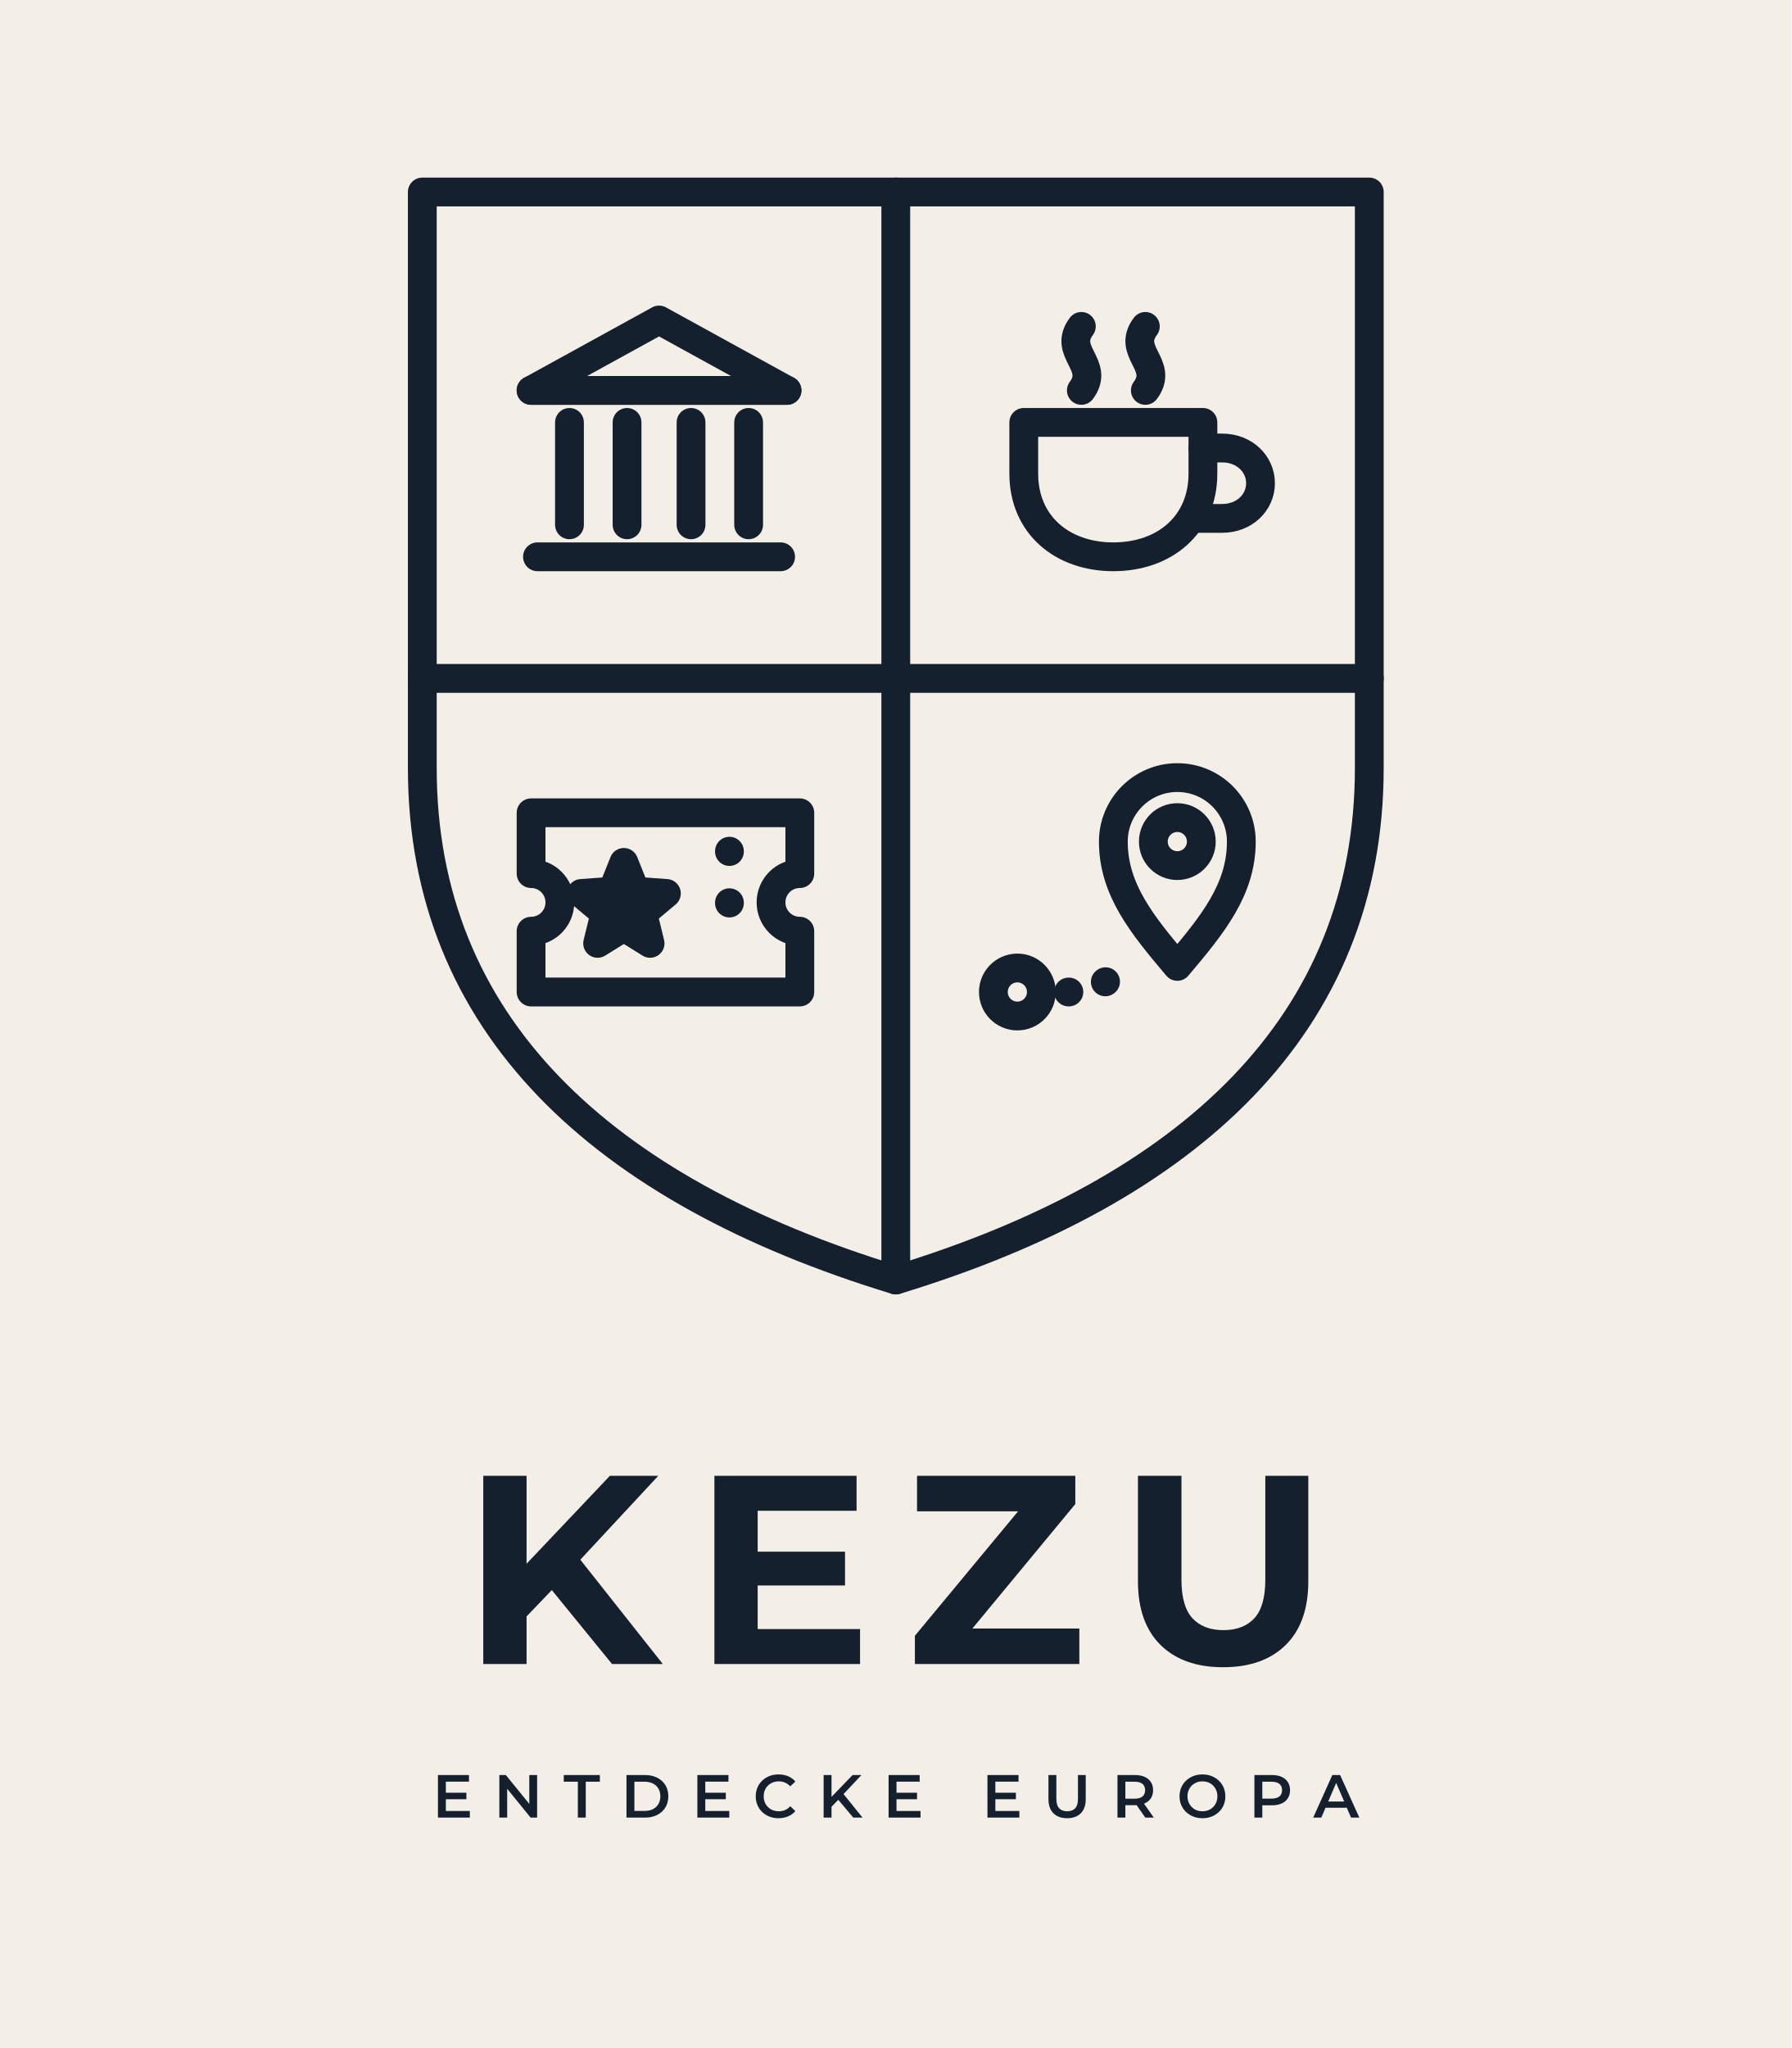
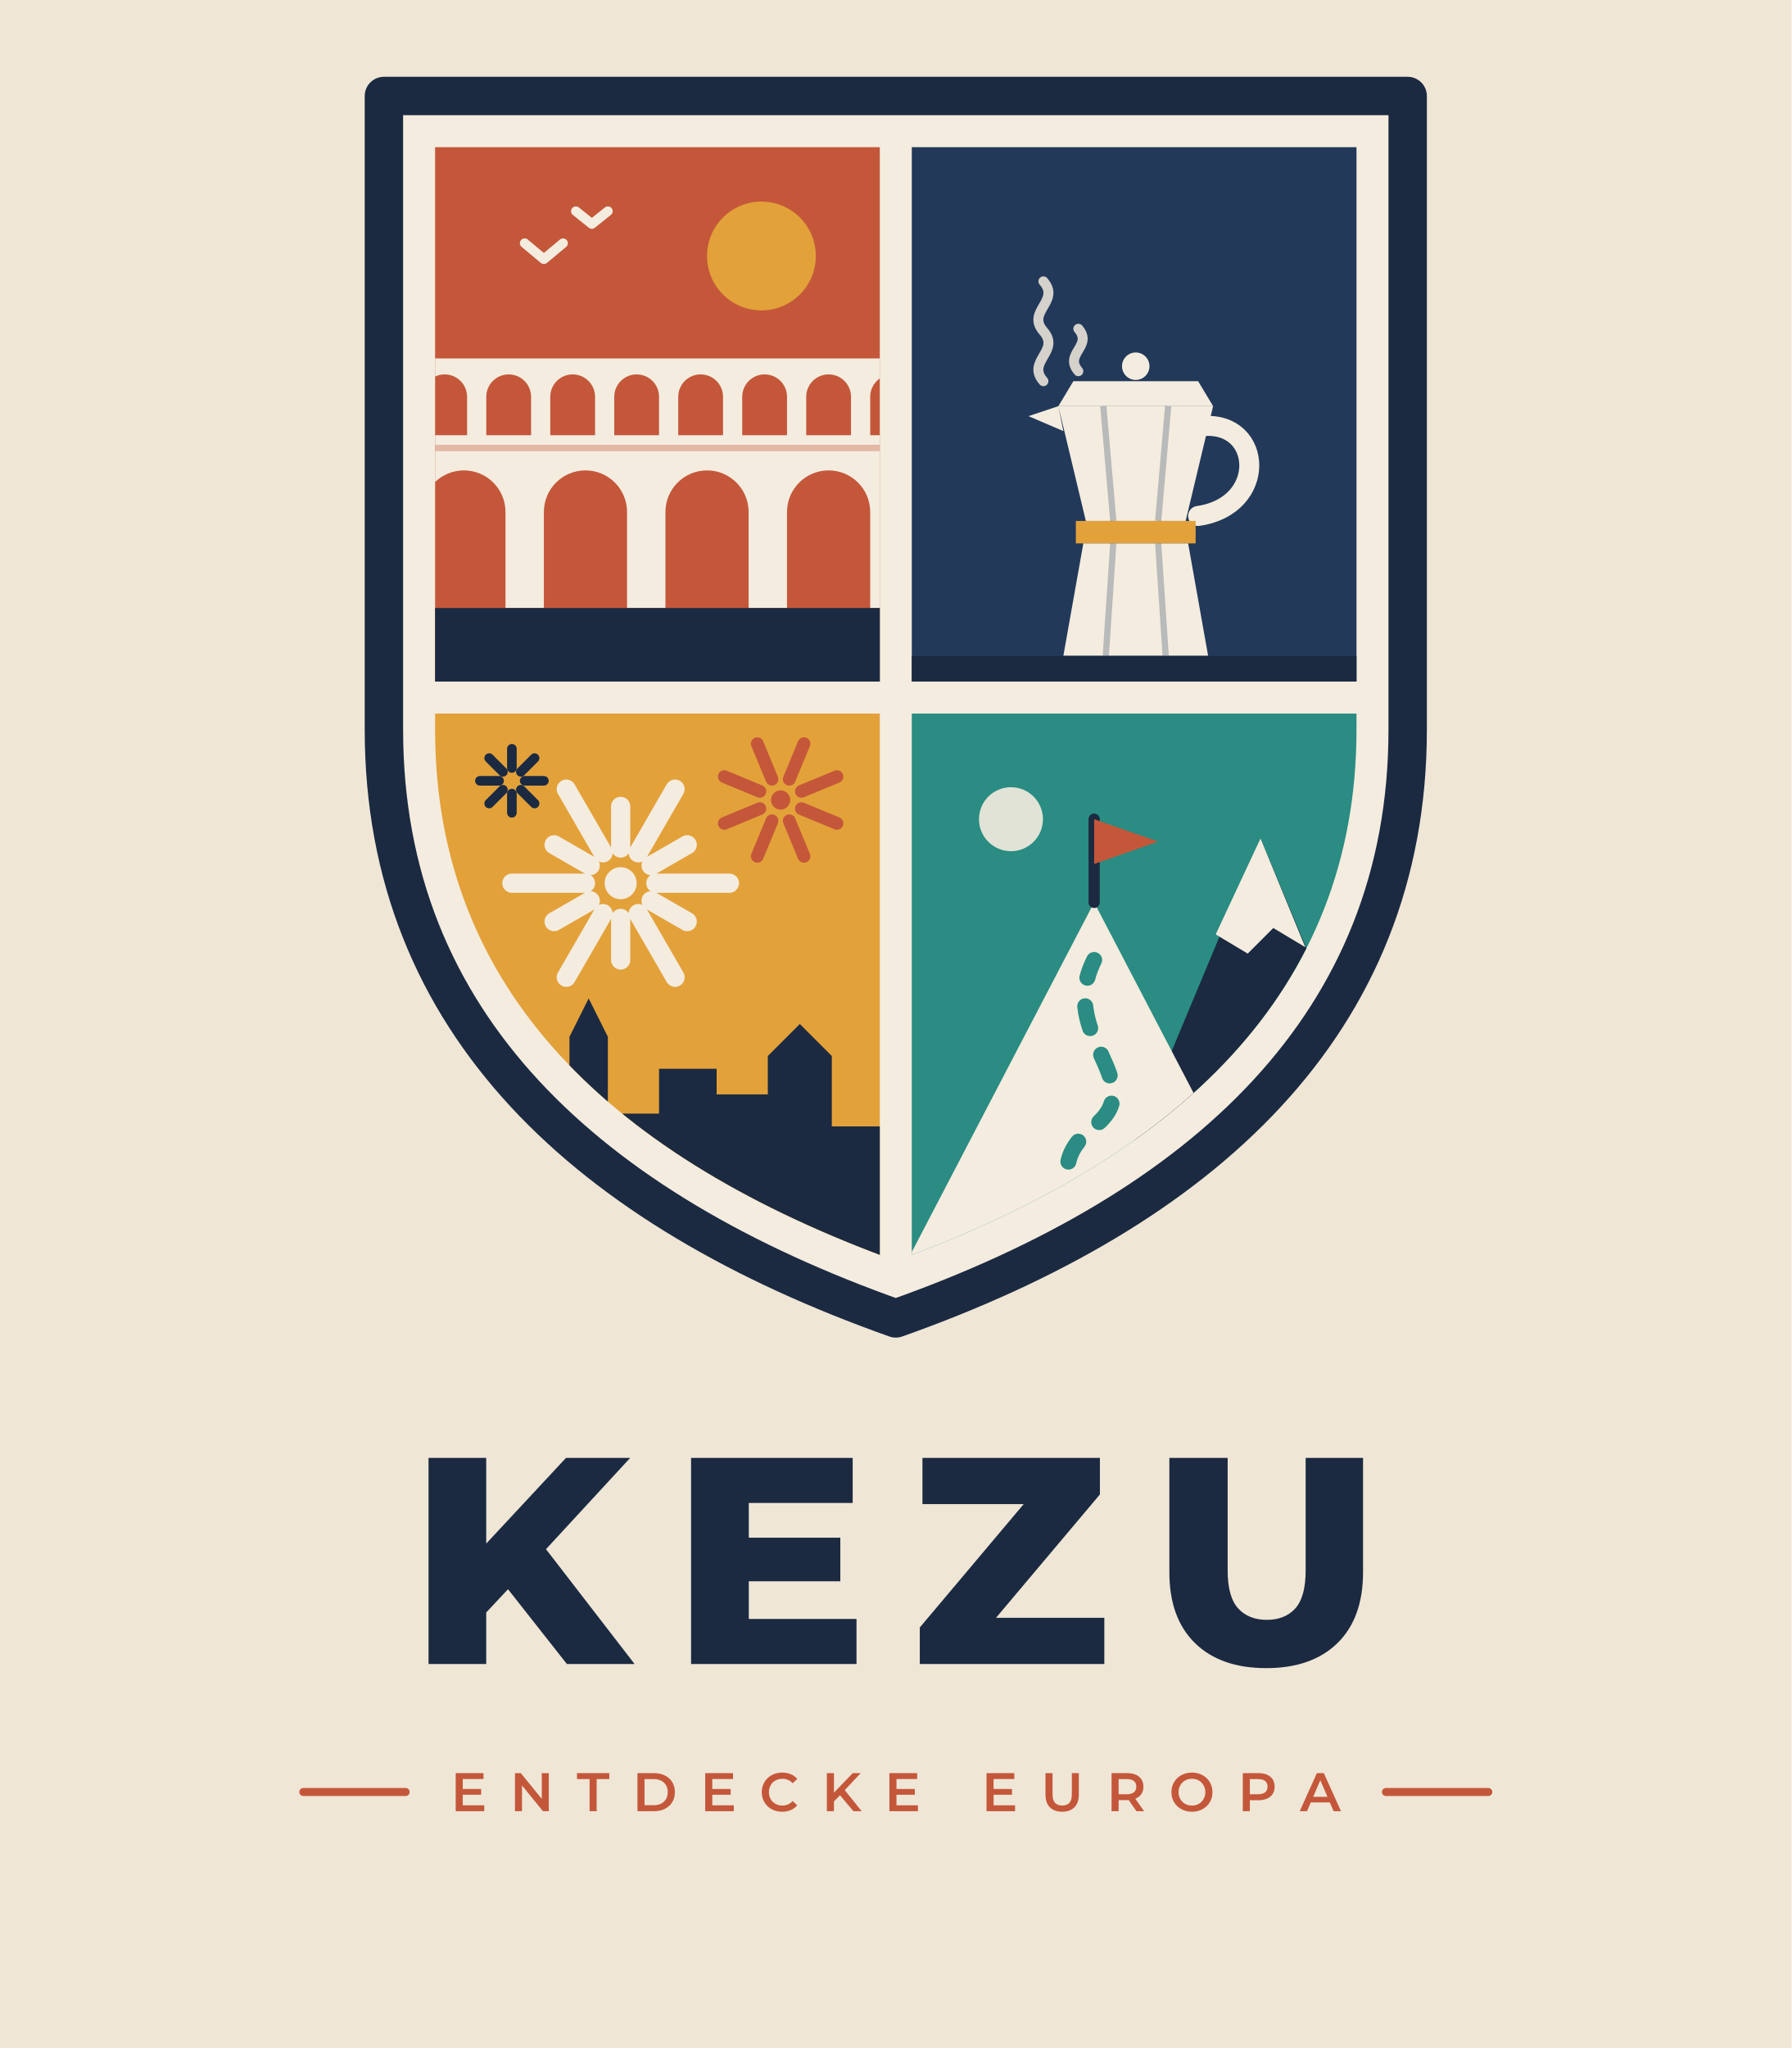
- <svg xmlns="http://www.w3.org/2000/svg" width="560" height="640" viewBox="-80 -20 560 640">
-   <rect x="-80" y="-20" width="560" height="640" fill="#f3efe7" />
-   <g color="#14202e" fill="none" stroke="#14202e" stroke-width="9" stroke-linecap="round" stroke-linejoin="round">
-     <path d="M52 40 H348 V220 C348 300 292 352 200 380 C108 352 52 300 52 220 Z" />
-     <path d="M200 40 V380 M52 192 H348" />
-     <g transform="translate(78 70)">
-       <path d="M8 32 L48 10 L88 32 Z" />
-       <path d="M8 32 H88" />
-       <path d="M20 42 V74 M38 42 V74 M58 42 V74 M76 42 V74" />
-       <path d="M10 84 H86" />
+ <svg xmlns="http://www.w3.org/2000/svg" width="560" height="640" viewBox="-80 0 560 640">
+   <rect x="-80" width="560" height="640" fill="#efe6d6" />
+   <defs>
+     <clipPath id="in">
+       <path d="M56 46 H344 V228 C344 310 288 362 200 394 C112 362 56 310 56 228 Z" />
+     </clipPath>
+     <clipPath id="ctl">
+       <rect x="56" y="46" width="139" height="167" />
+     </clipPath>
+     <clipPath id="ctr">
+       <rect x="205" y="46" width="139" height="167" />
+     </clipPath>
+     <clipPath id="cbl">
+       <rect x="56" y="223" width="139" height="180" />
+     </clipPath>
+     <clipPath id="cbr">
+       <rect x="205" y="223" width="139" height="180" />
+     </clipPath>
+   </defs>
+   <path d="M40 30 H360 V228 C360 320 296 378 200 412 C104 378 40 320 40 228 Z" fill="#f4ecdf" stroke="#1b2a41" stroke-width="12" stroke-linejoin="round" />
+   <g clip-path="url(#in)">
+     <g clip-path="url(#ctl)">
+       <rect x="56" y="46" width="139" height="167" fill="#c4573a" />
+       <circle cx="158" cy="80" r="17" fill="#e3a13a" />
+       <path d="M84 76 l6 5 l6 -5 M100 66 l5 4 l5 -4" stroke="#f4ecdf" stroke-width="3" fill="none" stroke-linecap="round" stroke-linejoin="round" />
+       <path fill-rule="evenodd" fill="#f4ecdf" d="M44 112 H206 V190 H44 ZM52 136 V124 A7 7 0 0 1 66 124 V136 ZM72 136 V124 A7 7 0 0 1 86 124 V136 ZM92 136 V124 A7 7 0 0 1 106 124 V136 ZM112 136 V124 A7 7 0 0 1 126 124 V136 ZM132 136 V124 A7 7 0 0 1 146 124 V136 ZM152 136 V124 A7 7 0 0 1 166 124 V136 ZM172 136 V124 A7 7 0 0 1 186 124 V136 ZM192 136 V124 A7 7 0 0 1 206 124 V136 ZM52 190 V160 A13 13 0 0 1 78 160 V190 ZM90 190 V160 A13 13 0 0 1 116 160 V190 ZM128 190 V160 A13 13 0 0 1 154 160 V190 ZM166 190 V160 A13 13 0 0 1 192 160 V190 Z" />
+       <path d="M44 140 H206" stroke="#c4573a" stroke-width="2" opacity=".35" />
+       <rect x="44" y="190" width="162" height="30" fill="#1b2a41" />
    </g>
-     <g transform="translate(228 70)">
-       <path d="M12 42 H68 V58 C68 74 56 84 40 84 C24 84 12 74 12 58 Z" />
-       <path d="M68 50 H74 C81 50 86 55 86 61 C86 67 81 72 74 72 H66" />
-       <path d="M30 12 C24 20 36 24 30 32 M50 12 C44 20 56 24 50 32" />
+     <g clip-path="url(#ctr)">
+       <rect x="205" y="46" width="139" height="167" fill="#22395a" />
+       <g transform="translate(275 155) scale(.78) translate(-275 -132)">
+         <path d="M238 86 c-7 -8 7 -12 0 -20 c-7 -8 7 -12 0 -20 M252 82 c-6 -7 6 -10 0 -17" stroke="#f4ecdf" stroke-width="4" fill="none" stroke-linecap="round" opacity=".85" />
+         <path d="M302 104 C326 102 328 136 300 140" stroke="#f4ecdf" stroke-width="8" fill="none" stroke-linecap="round" />
+         <circle cx="275" cy="80" r="5.5" fill="#f4ecdf" />
+         <path d="M250 86 H300 L306 96 H244 Z" fill="#f4ecdf" />
+         <path d="M244 96 H306 L295 142 H255 Z M244 96 L232 100 L246 106 Z" fill="#f4ecdf" />
+         <rect x="251" y="142" width="48" height="9" fill="#e3a13a" />
+         <path d="M254 151 H296 L304 196 H246 Z" fill="#f4ecdf" />
+         <path d="M266 142 L262 96 M284 142 L288 96 M266 151 L263 196 M284 151 L287 196" stroke="#22395a" stroke-width="2.5" opacity=".28" />
+       </g>
+       <rect x="196" y="205" width="160" height="12" fill="#1b2a41" />
    </g>
-     <g transform="translate(80 214)">
-       <path d="M6 20 H90 V39 A9 9 0 0 0 90 57 V76 H6 V57 A9 9 0 0 0 6 39 Z" />
-       <path d="M68 32 V64" stroke-dasharray="0.1 16" />
-       <path fill="currentColor" d="M35.0 35.5 L38.6 44.5 L48.3 45.2 L40.9 51.4 L43.2 60.8 L35.0 55.7 L26.8 60.8 L29.1 51.4 L21.7 45.2 L31.4 44.5 Z" />
+     <g clip-path="url(#cbl)">
+       <rect x="56" y="223" width="139" height="180" fill="#e3a13a" />
+       <path d="M125.0 276.0L148.0 276.0M123.5 281.5L134.8 288.0M119.5 285.5L131.0 305.4M114.0 287.0L114.0 300.0M108.5 285.5L97.0 305.4M104.5 281.5L93.2 288.0M103.0 276.0L80.0 276.0M104.5 270.5L93.2 264.0M108.5 266.5L97.0 246.6M114.0 265.0L114.0 252.0M119.5 266.5L131.0 246.6M123.5 270.5L134.8 264.0" stroke="#f4ecdf" stroke-width="6" stroke-linecap="round" fill="none" />
+       <circle cx="114" cy="276" r="5" fill="#f4ecdf" />
+       <path d="M170.5 252.7L181.6 257.3M166.7 256.5L171.3 267.6M161.3 256.5L156.7 267.6M157.5 252.7L146.4 257.3M157.5 247.3L146.4 242.7M161.3 243.5L156.7 232.4M166.7 243.5L171.3 232.4M170.5 247.3L181.6 242.7" stroke="#c4573a" stroke-width="4" stroke-linecap="round" fill="none" />
+       <circle cx="164" cy="250" r="3" fill="#c4573a" />
+       <path d="M84.0 244.0L90.0 244.0M82.8 246.8L87.1 251.1M80.0 248.0L80.0 254.0M77.2 246.8L72.9 251.1M76.0 244.0L70.0 244.0M77.2 241.2L72.9 236.9M80.0 240.0L80.0 234.0M82.8 241.2L87.1 236.9" stroke="#1b2a41" stroke-width="3" stroke-linecap="round" fill="none" />
+       <path d="M44 352 L66 352 L66 338 L76 328 L86 338 L86 346 L98 346 L98 324 L104 312 L110 324 L110 348 L126 348 L126 334 L144 334 L144 342 L160 342 L160 330 L170 320 L180 330 L180 352 L206 352 V420 H44 Z" fill="#1b2a41" />
    </g>
-     <g transform="translate(224 210)">
-       <path d="M64 72 C53 59 44 48 44 33 A20 20 0 0 1 84 33 C84 48 75 59 64 72 Z" />
-       <circle cx="64" cy="33" r="7.5" />
-       <circle cx="14" cy="80" r="7.5" />
-       <path d="M30 80 C38 80 42 77 46 73" stroke-dasharray="0.1 12" />
+     <g clip-path="url(#cbr)">
+       <rect x="205" y="223" width="139" height="180" fill="#2a8c82" />
+       <circle cx="236" cy="256" r="10" fill="#f4ecdf" opacity=".9" />
+       <path d="M248 420 L314 262 L380 420 Z" fill="#1b2a41" />
+       <path d="M314 262 L328 296 L318 290 L310 298 L300 292 Z" fill="#f4ecdf" />
+       <path d="M190 420 L262 282 L334 420 Z" fill="#f4ecdf" />
+       <path d="M262 282 V256" stroke="#1b2a41" stroke-width="3.5" stroke-linecap="round" />
+       <path d="M262 256 L282 263 L262 270 Z" fill="#c4573a" />
+       <path d="M250 404 C282 388 236 372 262 352 C280 338 250 324 262 300" stroke="#2a8c82" stroke-width="5" fill="none" stroke-linecap="round" stroke-dasharray="7 9" />
    </g>
  </g>
-   <path transform="translate(64.09 500)" fill="#14202e" d="M20.50 0L6.97 0L6.97-58.80L20.50-58.80L20.50-31.33L46.54-58.80L61.66-58.80L37.30-32.59L63.08 0L47.21 0L28.39-23.10L20.50-14.87L20.50 0ZM92.74-24.53L92.74-10.92L124.74-10.92L124.74 0L79.21 0L79.21-58.80L123.65-58.80L123.65-47.88L92.74-47.88L92.74-35.11L120.04-35.11L120.04-24.53L92.74-24.53ZM193.28 0L141.88 0L141.88-8.82L174.13-47.71L142.55-47.71L142.55-58.80L192.02-58.80L192.02-49.98L159.85-11.09L193.28-11.09L193.28 0ZM238.22 1.01L238.22 1.01Q225.71 1.01 218.65-5.96Q211.60-12.94 211.60-25.87L211.60-25.87L211.60-58.80L225.20-58.80L225.20-26.38Q225.20-17.98 228.65-14.28Q232.09-10.58 238.31-10.58L238.31-10.58Q244.52-10.58 247.97-14.28Q251.41-17.98 251.41-26.38L251.41-26.38L251.41-58.80L264.85-58.80L264.85-25.87Q264.85-12.94 257.80-5.96Q250.74 1.01 238.22 1.01Z" />
-   <path transform="translate(55.10 548)" fill="#14202e" d="M4.26-5.74L4.26-2.07L11.76-2.07L11.76 0L1.79 0L1.79-13.30L11.49-13.30L11.49-11.23L4.26-11.23L4.26-7.77L10.68-7.77L10.68-5.74L4.26-5.74ZM23.43 0L20.98 0L20.98-13.30L23.01-13.30L30.34-4.29L30.34-13.30L32.79-13.30L32.79 0L30.76 0L23.43-9.01L23.43 0ZM47.99 0L45.52 0L45.52-11.21L41.12-11.21L41.12-13.30L52.40-13.30L52.40-11.21L47.99-11.21L47.99 0ZM66.54 0L60.72 0L60.72-13.30L66.54-13.30Q68.70-13.30 70.34-12.46Q71.97-11.63 72.88-10.15Q73.80-8.66 73.80-6.65L73.80-6.65Q73.80-4.66 72.88-3.16Q71.97-1.67 70.34-0.84Q68.70 0 66.54 0L66.54 0ZM63.19-11.21L63.19-2.09L66.42-2.09Q67.93-2.09 69.02-2.66Q70.11-3.23 70.71-4.26Q71.31-5.28 71.31-6.65L71.31-6.65Q71.31-8.04 70.71-9.05Q70.11-10.07 69.02-10.64Q67.93-11.21 66.42-11.21L66.42-11.21L63.19-11.21ZM85.35-5.74L85.35-2.07L92.85-2.07L92.85 0L82.88 0L82.88-13.30L92.59-13.30L92.59-11.23L85.35-11.23L85.35-7.77L91.77-7.77L91.77-5.74L85.35-5.74ZM108.22 0.19L108.22 0.19Q106.70 0.19 105.40-0.31Q104.10-0.82 103.14-1.74Q102.18-2.66 101.65-3.91Q101.12-5.17 101.12-6.65L101.12-6.65Q101.12-8.13 101.65-9.39Q102.18-10.64 103.15-11.56Q104.12-12.48 105.41-12.99Q106.70-13.49 108.24-13.49L108.24-13.49Q109.88-13.49 111.23-12.93Q112.58-12.37 113.51-11.27L113.51-11.27L111.91-9.77Q111.19-10.54 110.30-10.93Q109.40-11.32 108.36-11.32L108.36-11.32Q107.31-11.32 106.45-10.98Q105.58-10.64 104.95-10.01Q104.31-9.39 103.96-8.53Q103.61-7.68 103.61-6.65L103.61-6.65Q103.61-5.62 103.96-4.77Q104.31-3.91 104.95-3.29Q105.58-2.66 106.45-2.32Q107.31-1.98 108.36-1.98L108.36-1.98Q109.40-1.98 110.30-2.37Q111.19-2.75 111.91-3.55L111.91-3.55L113.51-2.03Q112.58-0.95 111.23-0.38Q109.88 0.19 108.22 0.19ZM124.81 0L122.34 0L122.34-13.30L124.81-13.30L124.81-6.48L131.39-13.30L134.16-13.30L128.57-7.35L134.50 0L131.61 0L126.92-5.57L124.81-3.40L124.81 0ZM145.12-5.74L145.12-2.07L152.63-2.07L152.63 0L142.65 0L142.65-13.30L152.36-13.30L152.36-11.23L145.12-11.23L145.12-7.77L151.54-7.77L151.54-5.74L145.12-5.74ZM176.02-5.74L176.02-2.07L183.52-2.07L183.52 0L173.55 0L173.55-13.30L183.26-13.30L183.26-11.23L176.02-11.23L176.02-7.77L182.44-7.77L182.44-5.74L176.02-5.74ZM198.46 0.19L198.46 0.19Q195.72 0.19 194.17-1.35Q192.62-2.89 192.62-5.79L192.62-5.79L192.62-13.30L195.09-13.30L195.09-5.89Q195.09-3.84 195.98-2.91Q196.86-1.98 198.47-1.98L198.47-1.98Q200.09-1.98 200.96-2.91Q201.84-3.84 201.84-5.89L201.84-5.89L201.84-13.30L204.27-13.30L204.27-5.79Q204.27-2.89 202.72-1.35Q201.17 0.19 198.46 0.19ZM216.66 0L214.19 0L214.19-13.30L219.66-13.30Q221.43-13.30 222.69-12.73Q223.95-12.16 224.64-11.10Q225.32-10.03 225.32-8.57Q225.32-7.11 224.64-6.05Q223.95-5.00 222.70-4.45L222.70-4.45Q222.60-4.39 222.49-4.35L222.49-4.35L225.55 0L222.89 0L220.17-3.90Q219.93-3.88 219.66-3.88L219.66-3.88L216.66-3.88L216.66 0ZM216.66-11.21L216.66-5.91L219.55-5.91Q221.18-5.91 222.01-6.61Q222.83-7.31 222.83-8.57L222.83-8.57Q222.83-9.84 222.01-10.53Q221.18-11.21 219.55-11.21L219.55-11.21L216.66-11.21ZM240.77 0.19L240.77 0.19Q239.21 0.19 237.90-0.32Q236.59-0.84 235.62-1.76Q234.65-2.68 234.12-3.92Q233.59-5.17 233.59-6.65L233.59-6.65Q233.59-8.13 234.12-9.38Q234.65-10.62 235.62-11.54Q236.59-12.46 237.90-12.98Q239.21-13.49 240.75-13.49L240.75-13.49Q242.31-13.49 243.61-12.98Q244.91-12.46 245.88-11.54Q246.85-10.62 247.38-9.38Q247.91-8.13 247.91-6.65L247.91-6.65Q247.91-5.17 247.38-3.91Q246.85-2.66 245.88-1.75Q244.91-0.84 243.61-0.32Q242.31 0.19 240.77 0.19ZM240.75-1.98L240.75-1.98Q241.76-1.98 242.61-2.32Q243.47-2.66 244.09-3.30Q244.72-3.93 245.07-4.78Q245.42-5.62 245.42-6.65L245.42-6.65Q245.42-7.68 245.07-8.52Q244.72-9.37 244.09-10.00Q243.47-10.64 242.61-10.98Q241.76-11.32 240.75-11.32L240.75-11.32Q239.74-11.32 238.90-10.98Q238.05-10.64 237.41-10.00Q236.78-9.37 236.43-8.52Q236.07-7.68 236.07-6.65L236.07-6.65Q236.07-5.64 236.43-4.79Q236.78-3.93 237.41-3.30Q238.03-2.66 238.89-2.32Q239.74-1.98 240.75-1.98ZM259.46 0L256.99 0L256.99-13.30L262.47-13.30Q264.23-13.30 265.50-12.73Q266.76-12.16 267.44-11.10Q268.13-10.03 268.13-8.57Q268.13-7.11 267.44-6.04Q266.76-4.98 265.50-4.41Q264.23-3.84 262.47-3.84L262.47-3.84L259.46-3.84L259.46 0ZM259.46-11.21L259.46-5.93L262.35-5.93Q263.99-5.93 264.81-6.62Q265.64-7.31 265.64-8.57L265.64-8.57Q265.64-9.84 264.81-10.53Q263.99-11.21 262.35-11.21L262.35-11.21L259.46-11.21ZM277.91 0L275.37 0L281.35-13.30L283.78-13.30L289.79 0L287.20 0L285.87-3.08L279.22-3.08L277.91 0ZM280.06-5.02L285.06-5.02L282.55-10.83L280.06-5.02Z" />
+   <path transform="translate(47.51 520)" fill="#1b2a41" d="M24.47 0L6.44 0L6.44-64.40L24.47-64.40L24.47-37.63L49.40-64.40L69.46-64.40L43.15-35.88L70.84 0L49.68 0L31.28-23.37L24.47-16.10L24.47 0ZM106.54-25.85L106.54-14.08L140.21-14.08L140.21 0L88.50 0L88.50-64.40L139.01-64.40L139.01-50.32L106.54-50.32L106.54-39.47L135.15-39.47L135.15-25.85L106.54-25.85ZM217.67 0L159.99 0L159.99-11.41L192.46-49.96L160.82-49.96L160.82-64.40L216.29-64.40L216.29-52.99L183.82-14.44L217.67-14.44L217.67 0ZM268.27 1.29L268.27 1.29Q254.01 1.29 246.01-6.53Q238.00-14.35 238.00-28.70L238.00-28.70L238.00-64.40L256.22-64.40L256.22-29.26Q256.22-20.98 259.49-17.39Q262.75-13.80 268.46-13.80L268.46-13.80Q274.16-13.80 277.38-17.39Q280.60-20.98 280.60-29.26L280.60-29.26L280.60-64.40L298.54-64.40L298.54-28.70Q298.54-14.35 290.54-6.53Q282.53 1.29 268.27 1.29Z" />
+   <path transform="translate(60.84 566)" fill="#c4573a" d="M3.81-5.13L3.81-1.85L10.52-1.85L10.52 0L1.60 0L1.60-11.90L10.29-11.90L10.29-10.05L3.81-10.05L3.81-6.95L9.55-6.95L9.55-5.13L3.81-5.13ZM22.32 0L20.13 0L20.13-11.90L21.95-11.90L28.51-3.84L28.51-11.90L30.70-11.90L30.70 0L28.88 0L22.32-8.06L22.32 0ZM45.66 0L43.45 0L43.45-10.03L39.51-10.03L39.51-11.90L49.61-11.90L49.61-10.03L45.66-10.03L45.66 0ZM63.61 0L58.41 0L58.41-11.90L63.61-11.90Q65.55-11.90 67.01-11.15Q68.48-10.40 69.29-9.08Q70.11-7.75 70.11-5.95L70.11-5.95Q70.11-4.17 69.29-2.83Q68.48-1.50 67.01-0.75Q65.55 0 63.61 0L63.61 0ZM60.62-10.03L60.62-1.87L63.51-1.87Q64.85-1.87 65.83-2.38Q66.81-2.89 67.35-3.81Q67.88-4.73 67.88-5.95L67.88-5.95Q67.88-7.19 67.35-8.10Q66.81-9.01 65.83-9.52Q64.85-10.03 63.51-10.03L63.51-10.03L60.62-10.03ZM81.80-5.13L81.80-1.85L88.52-1.85L88.52 0L79.59 0L79.59-11.90L88.28-11.90L88.28-10.05L81.80-10.05L81.80-6.95L87.55-6.95L87.55-5.13L81.80-5.13ZM103.63 0.17L103.63 0.17Q102.27 0.17 101.11-0.28Q99.94-0.73 99.08-1.56Q98.23-2.38 97.75-3.50Q97.27-4.62 97.27-5.95L97.27-5.95Q97.27-7.28 97.75-8.40Q98.23-9.52 99.09-10.34Q99.96-11.17 101.12-11.62Q102.27-12.07 103.65-12.07L103.65-12.07Q105.11-12.07 106.32-11.57Q107.52-11.07 108.36-10.08L108.36-10.08L106.93-8.74Q106.28-9.44 105.48-9.78Q104.69-10.13 103.75-10.13L103.75-10.13Q102.82-10.13 102.04-9.83Q101.27-9.52 100.70-8.96Q100.13-8.40 99.82-7.63Q99.50-6.87 99.50-5.95L99.50-5.95Q99.50-5.03 99.82-4.27Q100.13-3.50 100.70-2.94Q101.27-2.38 102.04-2.07Q102.82-1.77 103.75-1.77L103.75-1.77Q104.69-1.77 105.48-2.12Q106.28-2.47 106.93-3.18L106.93-3.18L108.36-1.82Q107.52-0.85 106.32-0.34Q105.11 0.17 103.63 0.17ZM119.83 0L117.62 0L117.62-11.90L119.83-11.90L119.83-5.80L125.71-11.90L128.20-11.90L123.20-6.58L128.50 0L125.92 0L121.72-4.98L119.83-3.04L119.83 0ZM139.37-5.13L139.37-1.85L146.08-1.85L146.08 0L137.16 0L137.16-11.90L145.84-11.90L145.84-10.05L139.37-10.05L139.37-6.95L145.11-6.95L145.11-5.13L139.37-5.13ZM169.73-5.13L169.73-1.85L176.44-1.85L176.44 0L167.52 0L167.52-11.90L176.20-11.90L176.20-10.05L169.73-10.05L169.73-6.95L175.47-6.95L175.47-5.13L169.73-5.13ZM191.16 0.17L191.16 0.17Q188.72 0.17 187.33-1.21Q185.95-2.58 185.95-5.19L185.95-5.19L185.95-11.90L188.16-11.90L188.16-5.27Q188.16-3.43 188.95-2.60Q189.74-1.77 191.18-1.77L191.18-1.77Q192.63-1.77 193.41-2.60Q194.19-3.43 194.19-5.27L194.19-5.27L194.19-11.90L196.37-11.90L196.37-5.19Q196.37-2.58 194.98-1.21Q193.60 0.17 191.16 0.17ZM208.81 0L206.60 0L206.60-11.90L211.50-11.90Q213.08-11.90 214.21-11.39Q215.34-10.88 215.95-9.93Q216.56-8.98 216.56-7.67Q216.56-6.36 215.95-5.41Q215.34-4.47 214.22-3.98L214.22-3.98Q214.13-3.93 214.03-3.89L214.03-3.89L216.77 0L214.39 0L211.96-3.49Q211.73-3.47 211.50-3.47L211.50-3.47L208.81-3.47L208.81 0ZM208.81-10.03L208.81-5.29L211.39-5.29Q212.86-5.29 213.60-5.92Q214.34-6.55 214.34-7.67L214.34-7.67Q214.34-8.81 213.60-9.42Q212.86-10.03 211.39-10.03L211.39-10.03L208.81-10.03ZM231.74 0.17L231.74 0.17Q230.35 0.17 229.18-0.29Q228.00-0.75 227.14-1.57Q226.27-2.40 225.79-3.51Q225.32-4.62 225.32-5.95L225.32-5.95Q225.32-7.28 225.79-8.39Q226.27-9.50 227.14-10.33Q228.00-11.15 229.18-11.61Q230.35-12.07 231.73-12.07L231.73-12.07Q233.12-12.07 234.29-11.61Q235.45-11.15 236.32-10.33Q237.18-9.50 237.66-8.39Q238.14-7.28 238.14-5.95L238.14-5.95Q238.14-4.62 237.66-3.50Q237.18-2.38 236.32-1.56Q235.45-0.75 234.29-0.29Q233.12 0.17 231.74 0.17ZM231.73-1.77L231.73-1.77Q232.63-1.77 233.39-2.07Q234.16-2.38 234.72-2.95Q235.28-3.52 235.59-4.28Q235.91-5.03 235.91-5.95L235.91-5.95Q235.91-6.87 235.59-7.62Q235.28-8.38 234.72-8.95Q234.16-9.52 233.39-9.83Q232.63-10.13 231.73-10.13L231.73-10.13Q230.83-10.13 230.07-9.83Q229.31-9.52 228.74-8.95Q228.17-8.38 227.86-7.62Q227.54-6.87 227.54-5.95L227.54-5.95Q227.54-5.05 227.86-4.28Q228.17-3.52 228.73-2.95Q229.30-2.38 230.06-2.07Q230.83-1.77 231.73-1.77ZM249.83 0L247.62 0L247.62-11.90L252.52-11.90Q254.10-11.90 255.23-11.39Q256.36-10.88 256.97-9.93Q257.58-8.98 257.58-7.67Q257.58-6.36 256.97-5.41Q256.36-4.45 255.23-3.94Q254.10-3.43 252.52-3.43L252.52-3.43L249.83-3.43L249.83 0ZM249.83-10.03L249.83-5.30L252.42-5.30Q253.88-5.30 254.62-5.92Q255.36-6.55 255.36-7.67L255.36-7.67Q255.36-8.81 254.62-9.42Q253.88-10.03 252.42-10.03L252.42-10.03L249.83-10.03ZM267.70 0L265.42 0L270.78-11.90L272.95-11.90L278.32 0L276.01 0L274.82-2.75L268.87-2.75L267.70 0ZM269.62-4.49L274.09-4.49L271.85-9.69L269.62-4.49Z" />
+   <path d="M14.8 560 H46.8 M353.2 560 H385.2" stroke="#c4573a" stroke-width="2.5" stroke-linecap="round" />
</svg>
